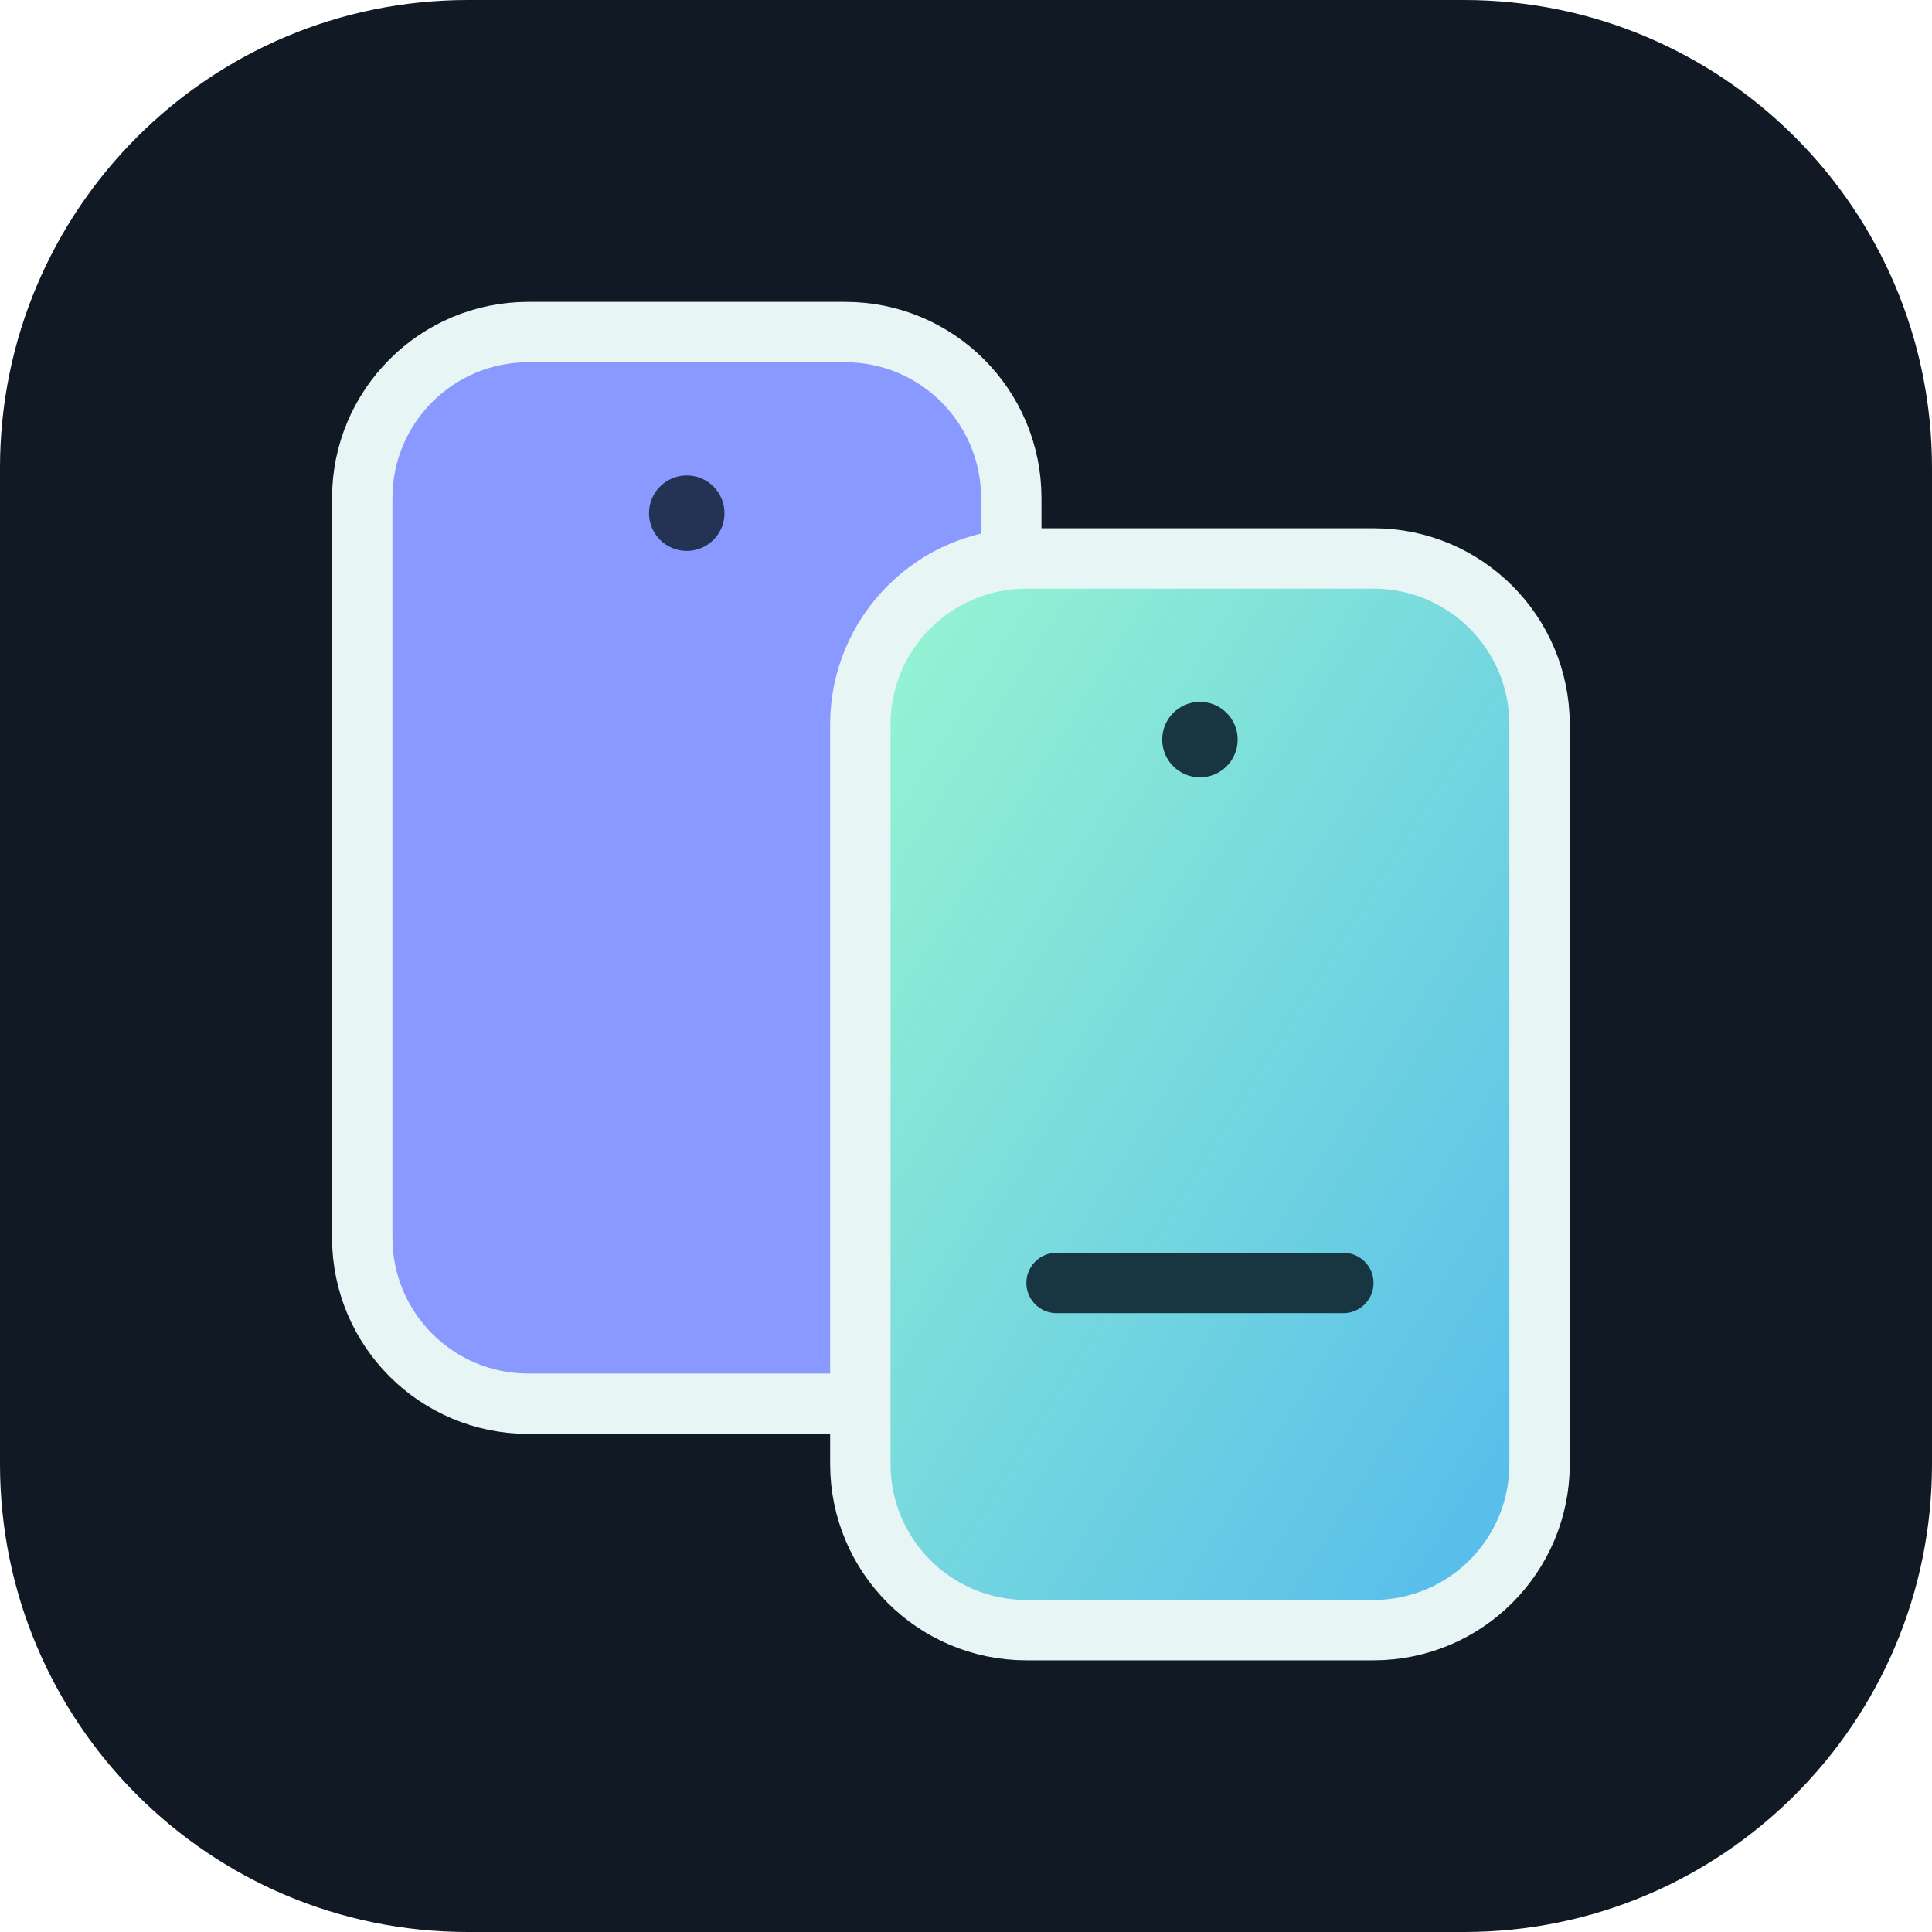
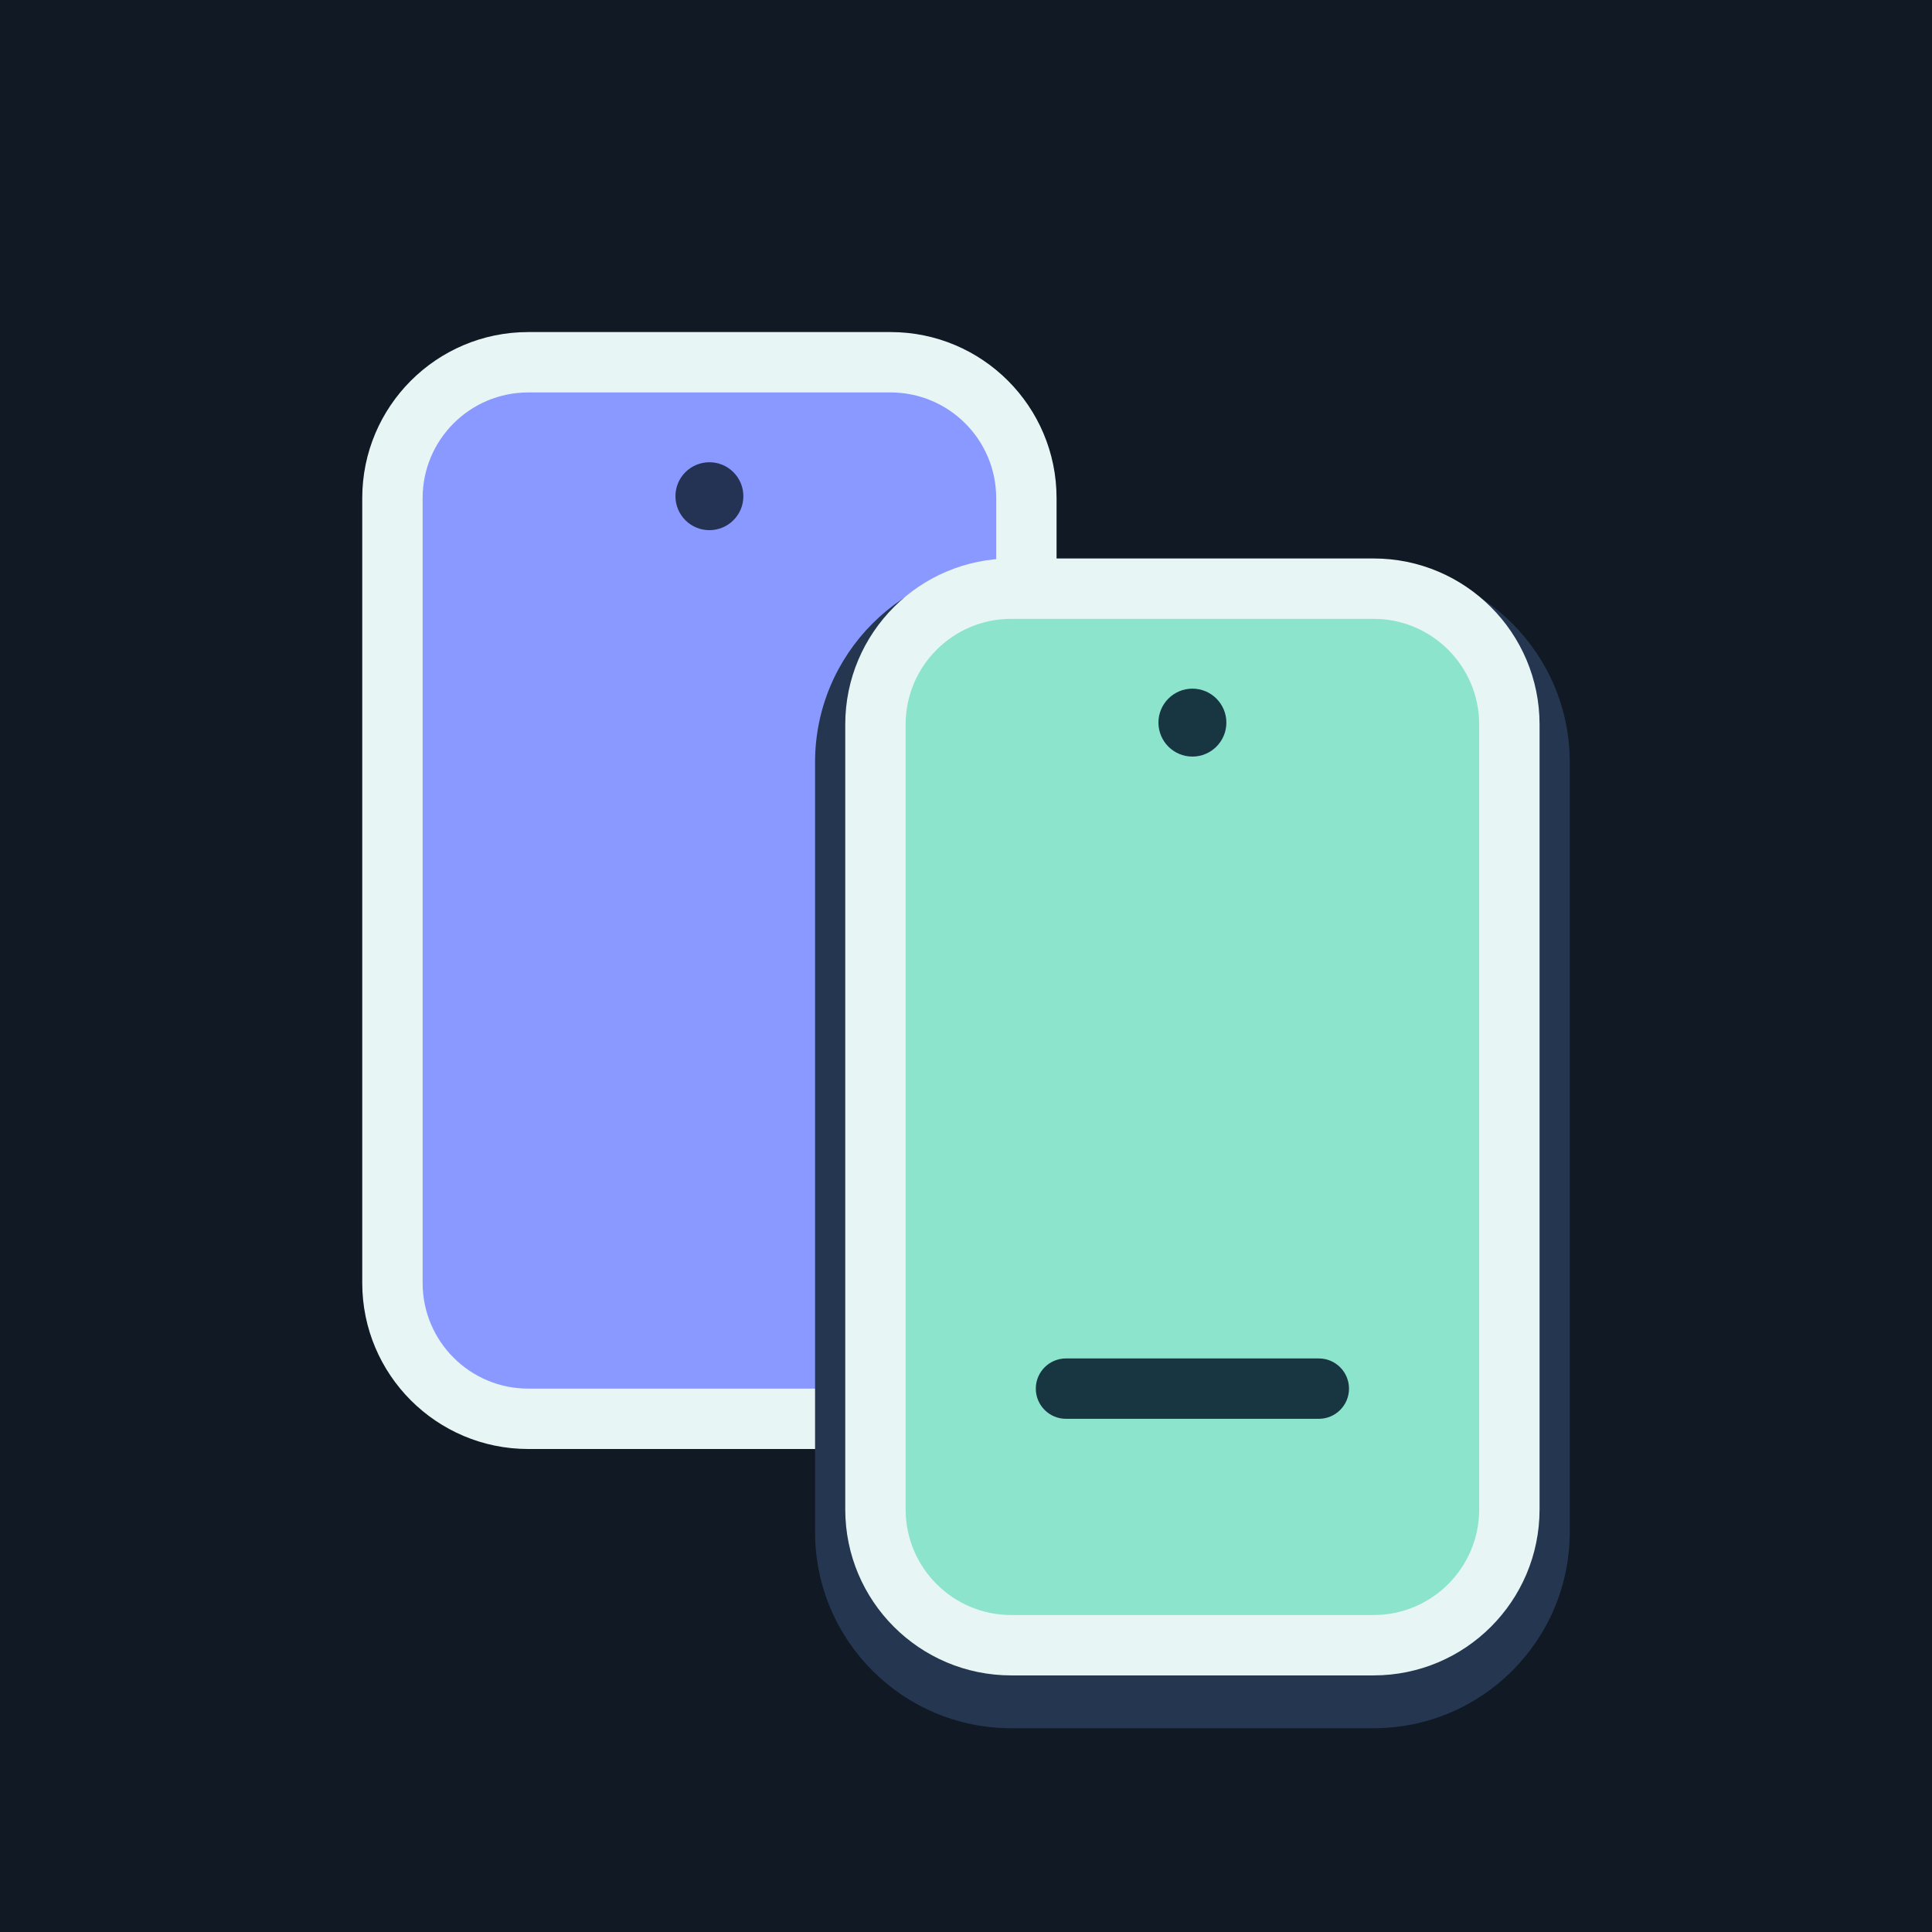
- <svg xmlns="http://www.w3.org/2000/svg" viewBox="0 0 128 128">
-   <defs>
-     <linearGradient id="g" x2="1" y2="1">
-       <stop stop-color="#99f7d0" />
-       <stop offset="1" stop-color="#52b9ed" />
-     </linearGradient>
-   </defs>
-   <rect width="128" height="128" rx="31" fill="#101924" />
-   <rect x="24" y="22" width="43" height="71" rx="11" fill="#8999ff" stroke="#e8f5f5" stroke-width="4" />
-   <rect x="57" y="37" width="45" height="71" rx="11" fill="url(#g)" stroke="#e8f5f5" stroke-width="4" />
-   <path d="M70 85h19" stroke="#183542" stroke-width="4" stroke-linecap="round" />
-   <circle cx="45.5" cy="34" r="2.5" fill="#243354" />
-   <circle cx="79.5" cy="49" r="2.5" fill="#183542" />
+ <svg xmlns="http://www.w3.org/2000/svg" viewBox="0 0 1024 1024">
+   <g id="bg">
+     <rect width="1024" height="1024" fill="#101924" />
+   </g>
+   <g id="back">
+     <path d="M280,176 H472 A88,88 0 0 1 560,264 V680 A88,88 0 0 1 472,768 H280 A88,88 0 0 1 192,680 V264 A88,88 0 0 1 280,176 Z" fill="#E8F5F5" />
+     <path d="M280,208 H472 A56,56 0 0 1 528,264 V680 A56,56 0 0 1 472,736 H280 A56,56 0 0 1 224,680 V264 A56,56 0 0 1 280,208 Z" fill="#8999FF" />
+     <path d="M358,263 A18,18 0 1 0 394,263 A18,18 0 1 0 358,263 Z" fill="#243354" />
+   </g>
+   <g id="shadow">
+     <path d="M536,300 H728 A104,104 0 0 1 832,404 V812 A104,104 0 0 1 728,916 H536 A104,104 0 0 1 432,812 V404 A104,104 0 0 1 536,300 Z" fill="#253651" />
+   </g>
+   <g id="front">
+     <path d="M536,296 H728 A88,88 0 0 1 816,384 V800 A88,88 0 0 1 728,888 H536 A88,88 0 0 1 448,800 V384 A88,88 0 0 1 536,296 Z" fill="#E8F5F5" />
+     <path d="M536,328 H728 A56,56 0 0 1 784,384 V800 A56,56 0 0 1 728,856 H536 A56,56 0 0 1 480,800 V384 A56,56 0 0 1 536,328 Z" fill="#8CE4CD" />
+     <path d="M614,383 A18,18 0 1 0 650,383 A18,18 0 1 0 614,383 Z" fill="#183542" />
+     <path d="M565,720 H699 A16,16 0 0 1 699,752 H565 A16,16 0 0 1 565,720 Z" fill="#183542" />
+   </g>
</svg>
